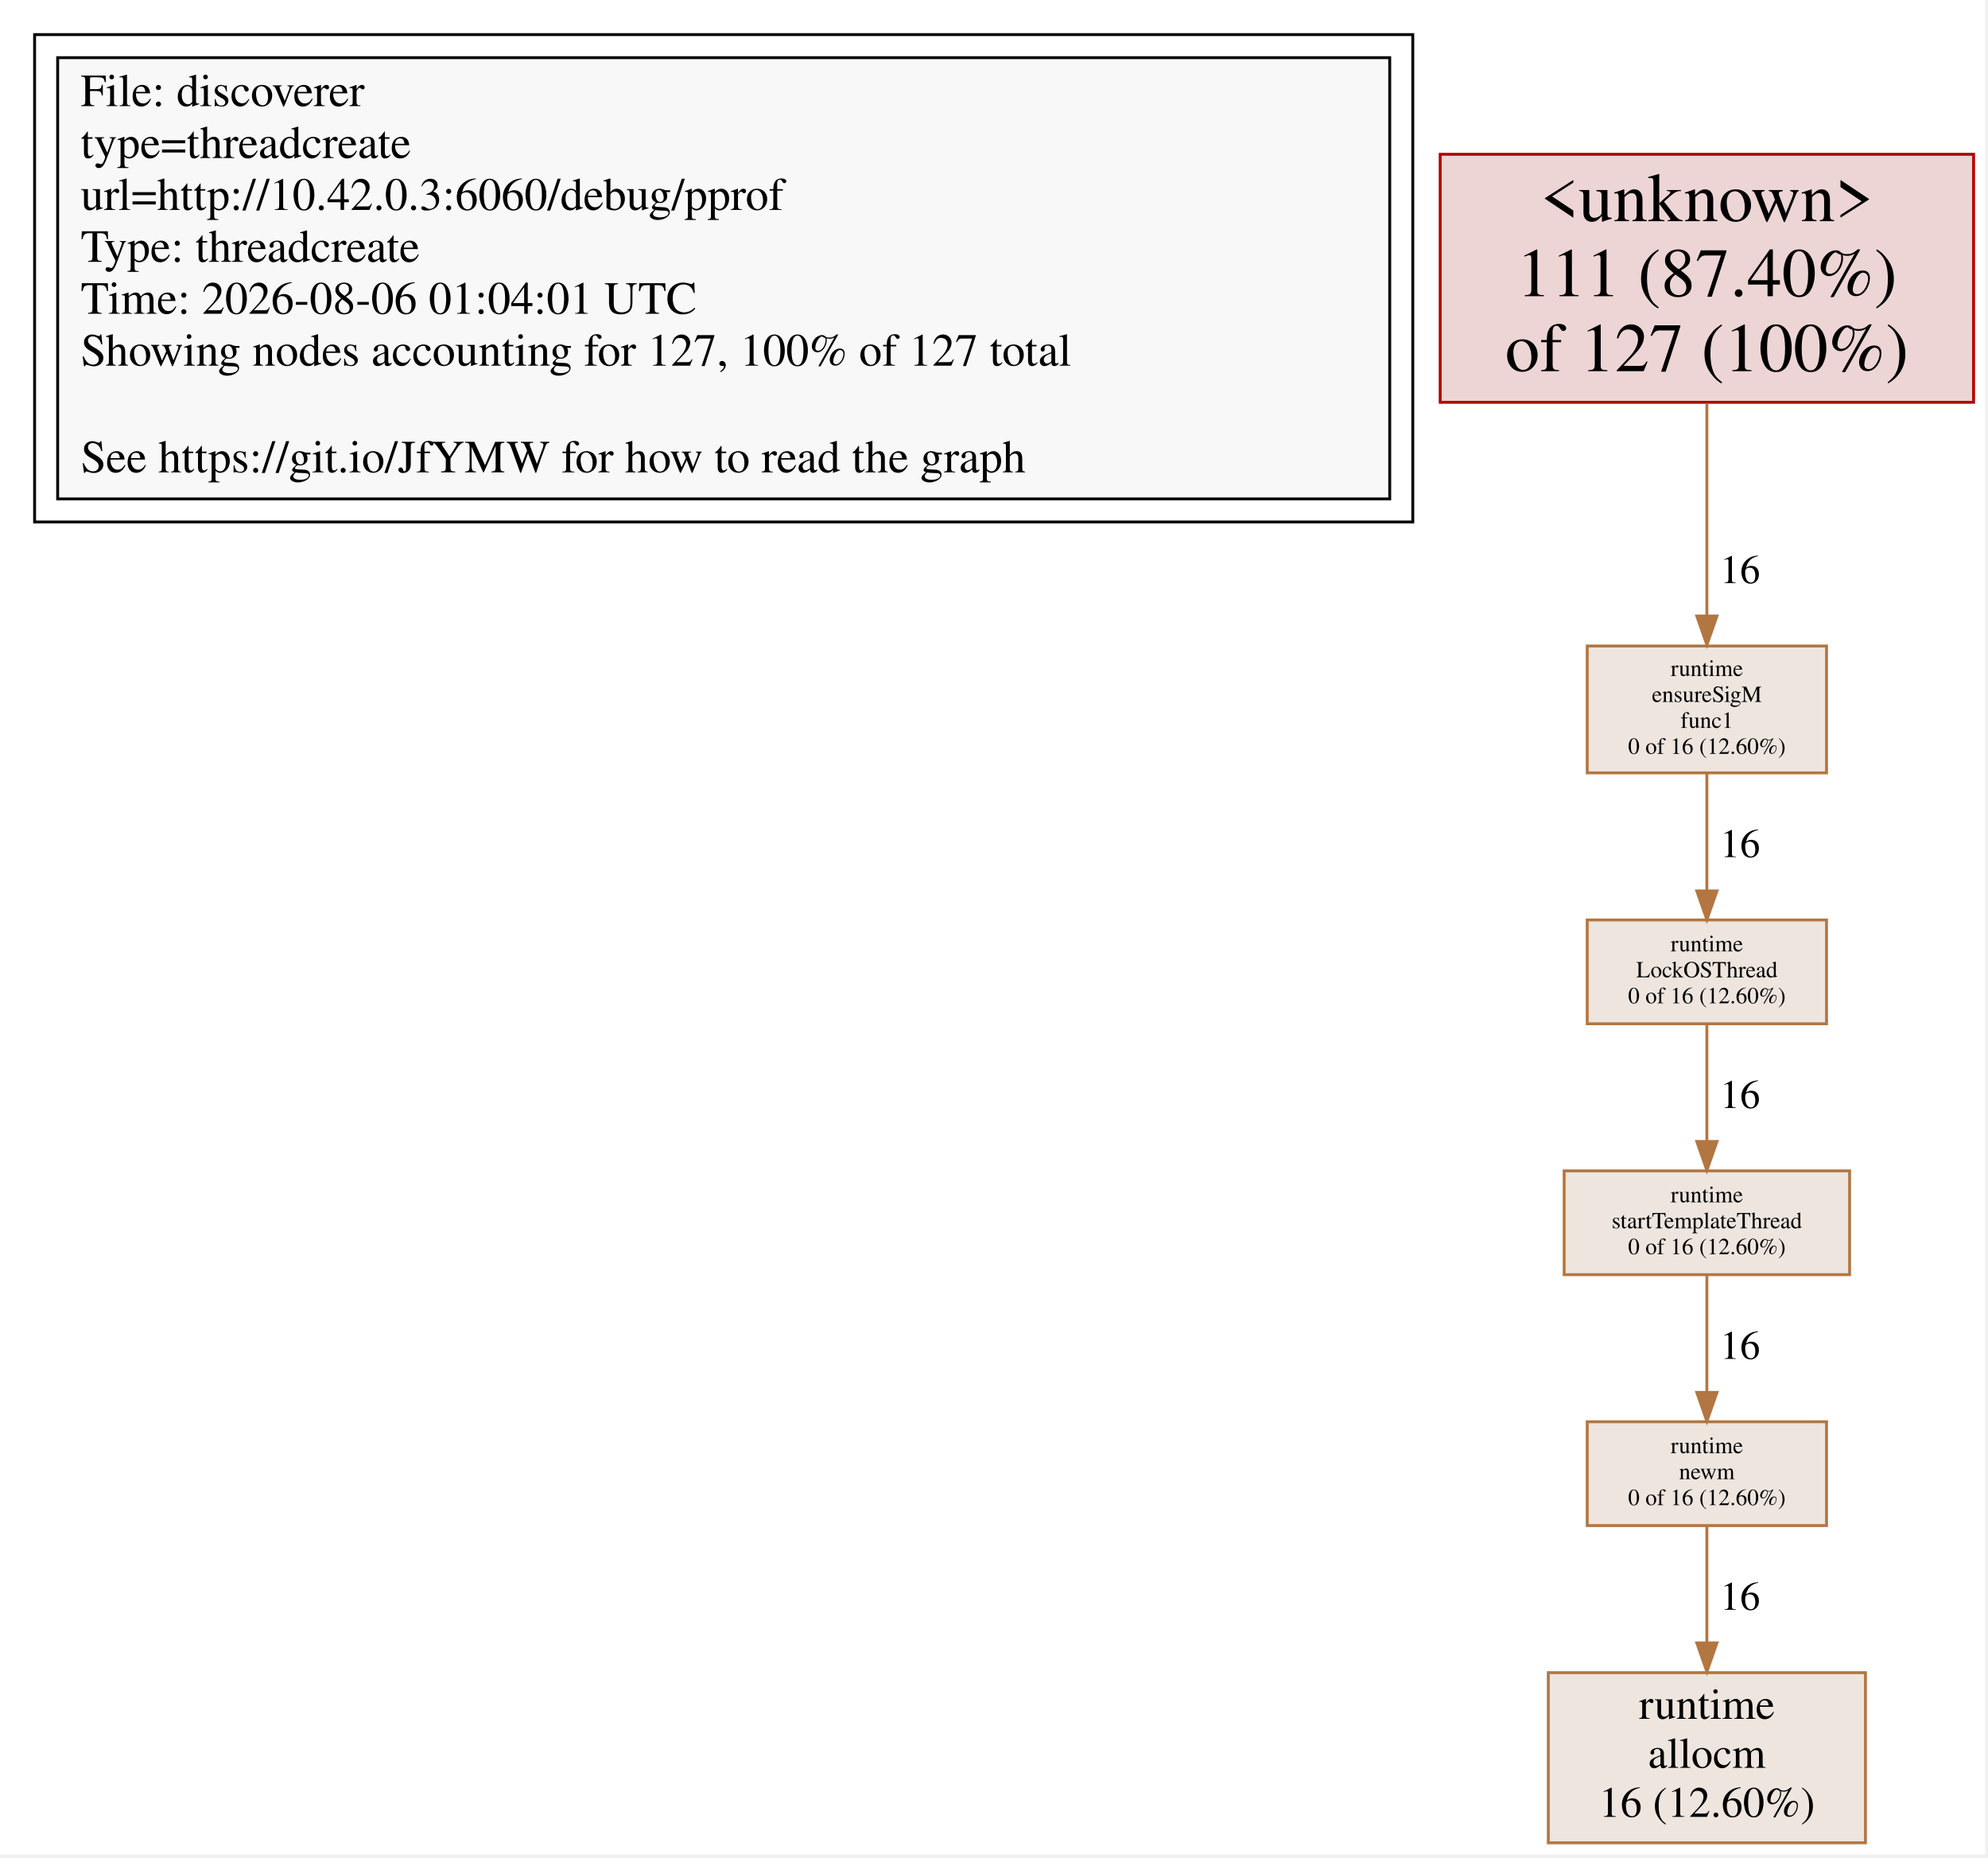
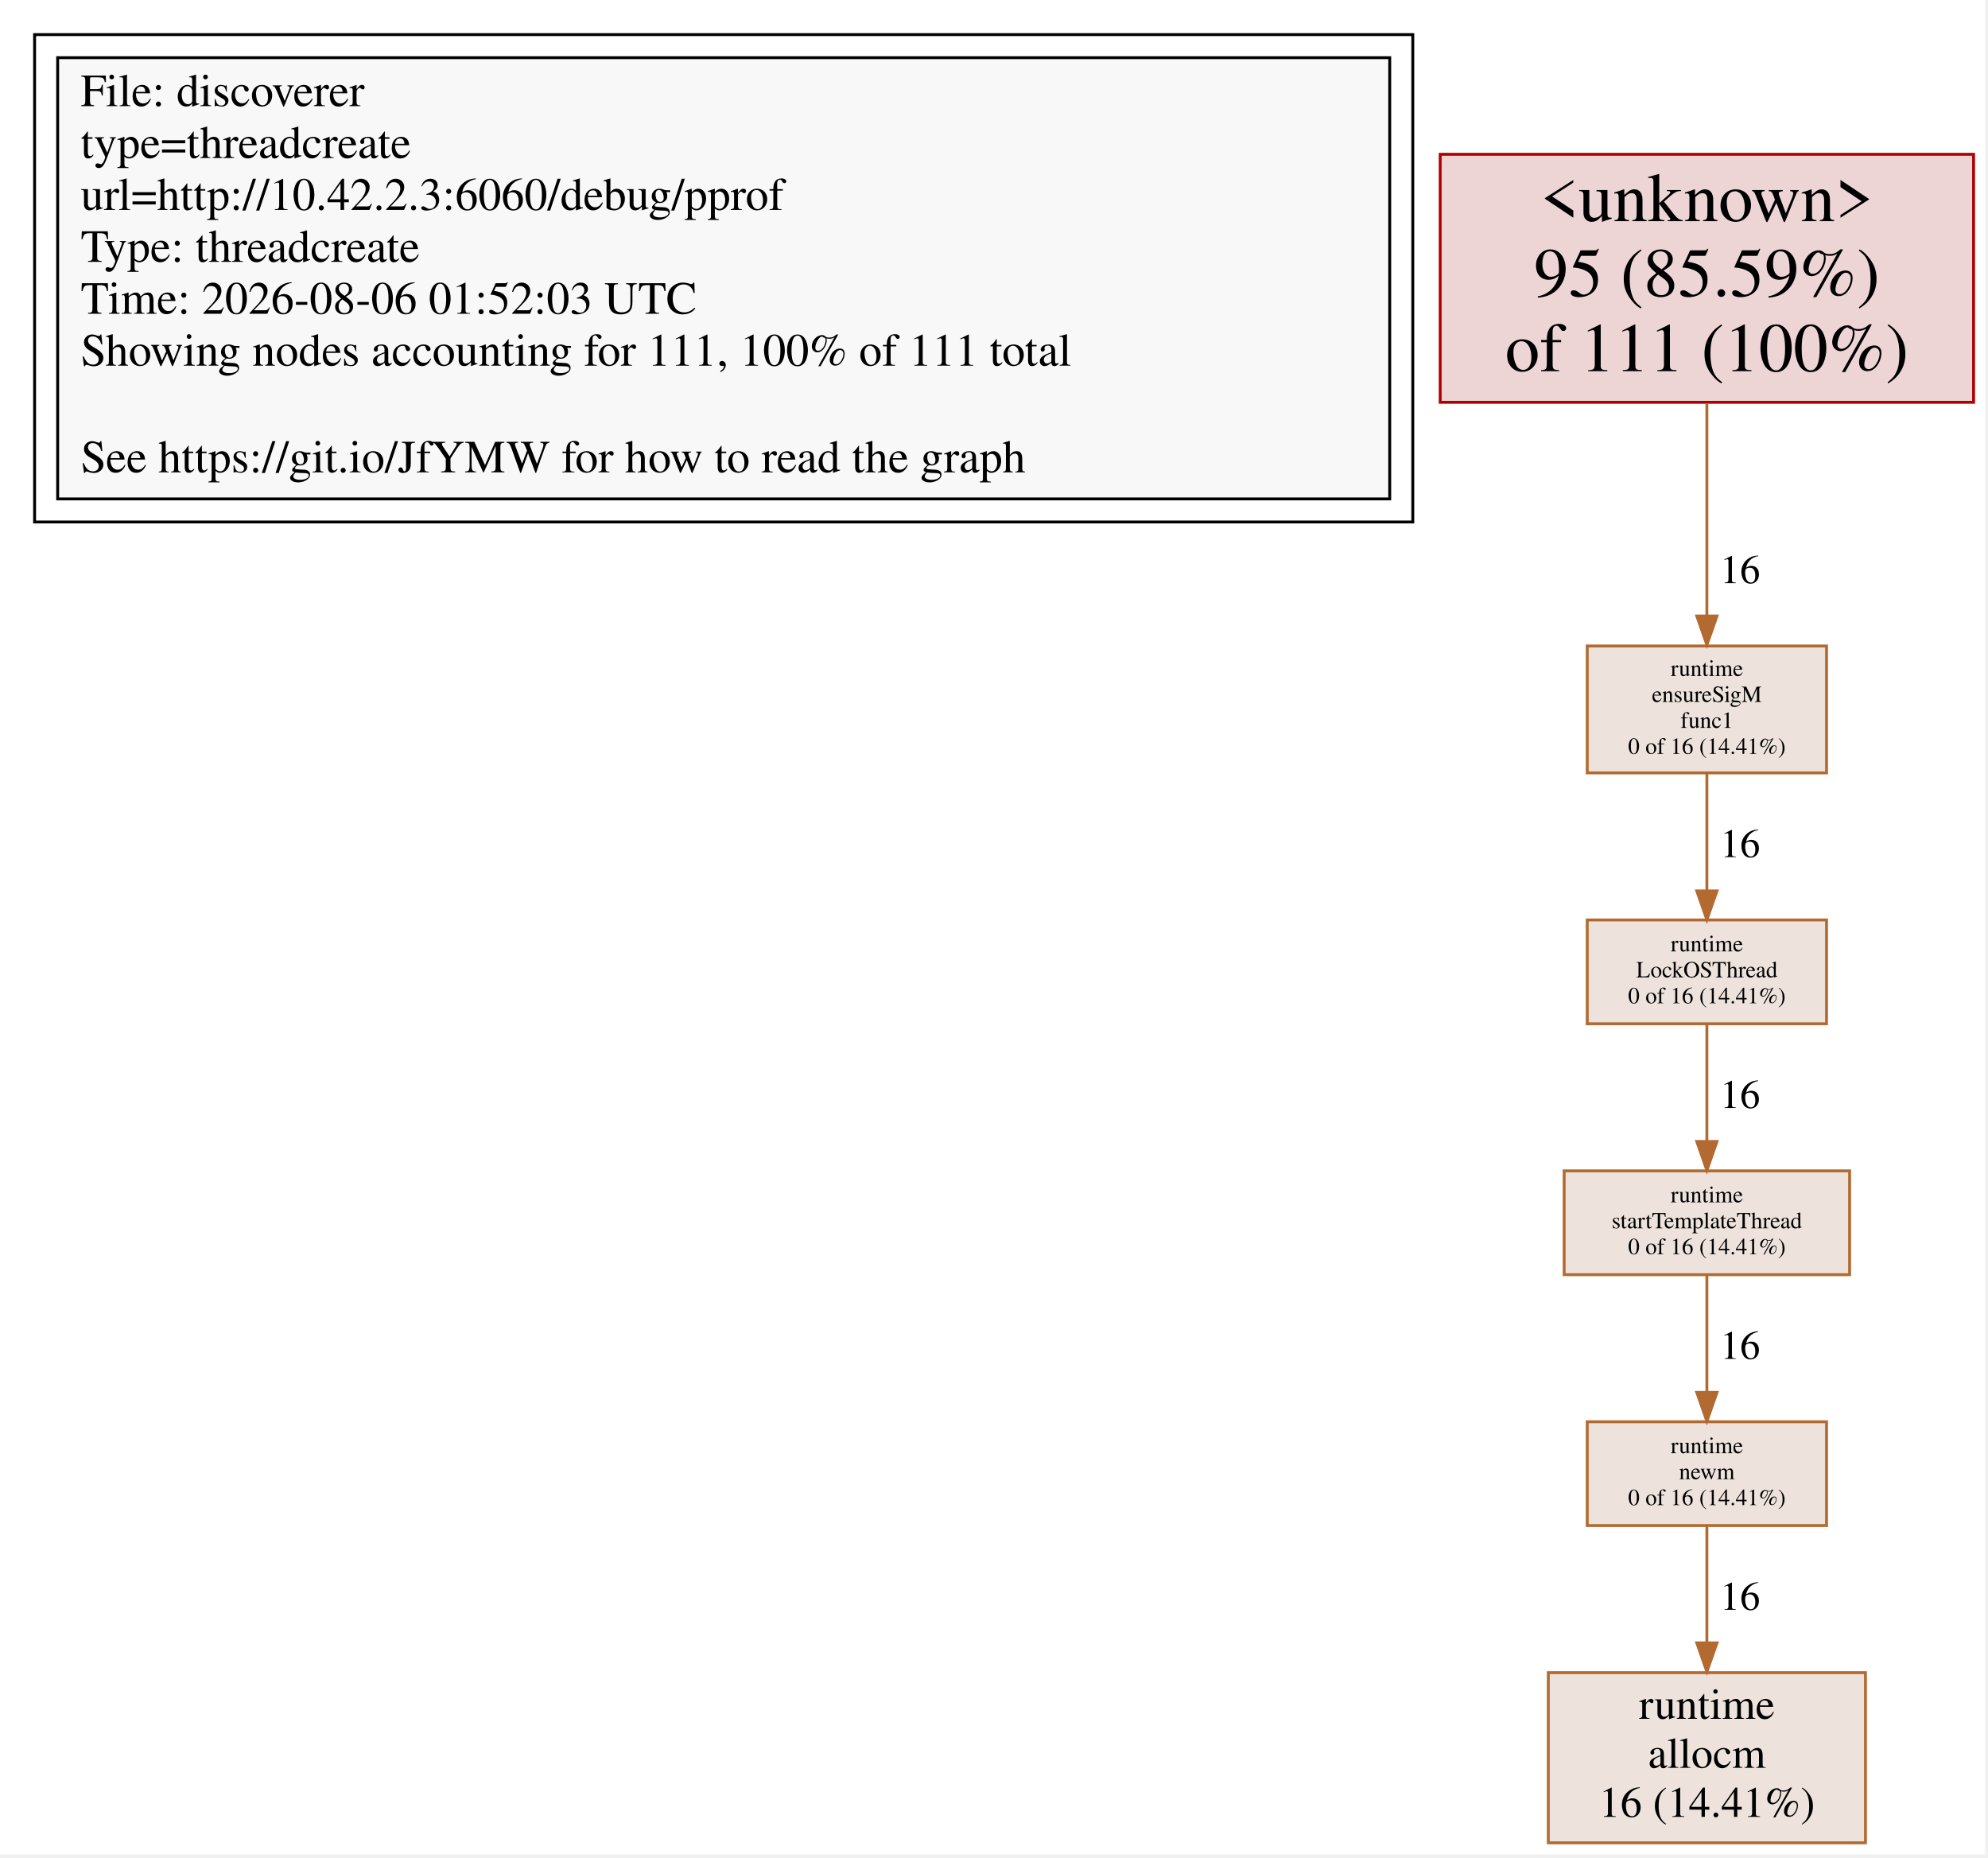
<svg xmlns="http://www.w3.org/2000/svg" xmlns:xlink="http://www.w3.org/1999/xlink" width="100%" height="100%">
  <g id="viewport" transform="scale(0.5,0.5) translate(0,0)">
    <g id="graph0" class="graph" transform="scale(1 1) rotate(0) translate(4 639)">
      <polygon fill="white" stroke="transparent" points="-4,4 -4,-639 684.5,-639 684.5,4 -4,4" />
      <g id="clust1" class="cluster">
        <polygon fill="none" stroke="black" points="8,-458 8,-627 486,-627 486,-458 8,-458" />
      </g>
      <g id="node1" class="node">
        <g id="a_node1">
          <a xlink:title="discoverer">
            <polygon fill="#f8f8f8" stroke="black" points="478,-619 16,-619 16,-466 478,-466 478,-619" />
            <text text-anchor="start" x="24" y="-602.2" font-family="Times,serif" font-size="16.00">File: discoverer</text>
            <text text-anchor="start" x="24" y="-584.2" font-family="Times,serif" font-size="16.00">type=threadcreate</text>
-             <text text-anchor="start" x="24" y="-566.2" font-family="Times,serif" font-size="16.00">url=http://10.42.0.3:6060/debug/pprof</text>
+             <text text-anchor="start" x="24" y="-566.2" font-family="Times,serif" font-size="16.00">url=http://10.42.2.3:6060/debug/pprof</text>
            <text text-anchor="start" x="24" y="-548.2" font-family="Times,serif" font-size="16.00">Type: threadcreate</text>
-             <text text-anchor="start" x="24" y="-530.2" font-family="Times,serif" font-size="16.00">Time: 2026-08-06 01:04:01 UTC</text>
-             <text text-anchor="start" x="24" y="-512.2" font-family="Times,serif" font-size="16.00">Showing nodes accounting for 127, 100% of 127 total</text>
+             <text text-anchor="start" x="24" y="-530.2" font-family="Times,serif" font-size="16.00">Time: 2026-08-06 01:52:03 UTC</text>
+             <text text-anchor="start" x="24" y="-512.2" font-family="Times,serif" font-size="16.00">Showing nodes accounting for 111, 100% of 111 total</text>
            <text text-anchor="start" x="24" y="-475.2" font-family="Times,serif" font-size="16.00">See https://git.io/JfYMW for how to read the graph</text>
          </a>
        </g>
      </g>
      <g id="node1" class="node">
        <g id="a_node1">
-           <a xlink:title="&lt;unknown&gt; (127)">
+           <a xlink:title="&lt;unknown&gt; (111)">
            <polygon fill="#edd5d5" stroke="#b20000" points="680.5,-585.5 495.5,-585.5 495.5,-499.5 680.5,-499.5 680.5,-585.5" />
            <text text-anchor="middle" x="588" y="-562.3" font-family="Times,serif" font-size="24.00">&lt;unknown&gt;</text>
-             <text text-anchor="middle" x="588" y="-536.3" font-family="Times,serif" font-size="24.00">111 (87.40%)</text>
-             <text text-anchor="middle" x="588" y="-510.3" font-family="Times,serif" font-size="24.00">of 127 (100%)</text>
+             <text text-anchor="middle" x="588" y="-536.3" font-family="Times,serif" font-size="24.00">95 (85.59%)</text>
+             <text text-anchor="middle" x="588" y="-510.3" font-family="Times,serif" font-size="24.00">of 111 (100%)</text>
          </a>
        </g>
      </g>
      <g id="node4" class="node">
        <g id="a_node4">
          <a xlink:title="runtime.ensureSigM.func1 (16)">
-             <polygon fill="#ede5de" stroke="#b27642" points="629.5,-415 546.5,-415 546.5,-371 629.5,-371 629.5,-415" />
+             <polygon fill="#ede3dc" stroke="#b26a31" points="629.5,-415 546.5,-415 546.5,-371 629.5,-371 629.5,-415" />
            <text text-anchor="middle" x="588" y="-404.6" font-family="Times,serif" font-size="8.00">runtime</text>
            <text text-anchor="middle" x="588" y="-395.6" font-family="Times,serif" font-size="8.00">ensureSigM</text>
            <text text-anchor="middle" x="588" y="-386.6" font-family="Times,serif" font-size="8.00">func1</text>
-             <text text-anchor="middle" x="588" y="-377.6" font-family="Times,serif" font-size="8.00">0 of 16 (12.60%)</text>
+             <text text-anchor="middle" x="588" y="-377.6" font-family="Times,serif" font-size="8.00">0 of 16 (14.41%)</text>
          </a>
        </g>
      </g>
      <g id="edge1" class="edge">
        <g id="a_edge1">
          <a xlink:title="&lt;unknown&gt; -&gt; runtime.ensureSigM.func1 (16)">
-             <path fill="none" stroke="#b27642" d="M588,-499.23C588,-475.78 588,-447.11 588,-425.61" />
-             <polygon fill="#b27642" stroke="#b27642" points="591.5,-425.39 588,-415.39 584.5,-425.39 591.5,-425.39" />
+             <path fill="none" stroke="#b26a31" d="M588,-499.23C588,-475.78 588,-447.11 588,-425.61" />
+             <polygon fill="#b26a31" stroke="#b26a31" points="591.5,-425.39 588,-415.39 584.5,-425.39 591.5,-425.39" />
          </a>
        </g>
        <g id="a_edge1-label">
          <a xlink:title="&lt;unknown&gt; -&gt; runtime.ensureSigM.func1 (16)">
            <text text-anchor="middle" x="599.5" y="-436.8" font-family="Times,serif" font-size="14.00"> 16</text>
          </a>
        </g>
      </g>
      <g id="node2" class="node">
        <g id="a_node2">
          <a xlink:title="runtime.allocm (16)">
-             <polygon fill="#ede5de" stroke="#b27642" points="643,-59 533,-59 533,0 643,0 643,-59" />
+             <polygon fill="#ede3dc" stroke="#b26a31" points="643,-59 533,-59 533,0 643,0 643,-59" />
            <text text-anchor="middle" x="588" y="-43" font-family="Times,serif" font-size="15.00">runtime</text>
            <text text-anchor="middle" x="588" y="-26" font-family="Times,serif" font-size="15.00">allocm</text>
-             <text text-anchor="middle" x="588" y="-9" font-family="Times,serif" font-size="15.00">16 (12.60%)</text>
+             <text text-anchor="middle" x="588" y="-9" font-family="Times,serif" font-size="15.00">16 (14.41%)</text>
          </a>
        </g>
      </g>
      <g id="node3" class="node">
        <g id="a_node3">
          <a xlink:title="runtime.LockOSThread (16)">
-             <polygon fill="#ede5de" stroke="#b27642" points="629.5,-320 546.5,-320 546.5,-284 629.5,-284 629.5,-320" />
+             <polygon fill="#ede3dc" stroke="#b26a31" points="629.5,-320 546.5,-320 546.5,-284 629.5,-284 629.5,-320" />
            <text text-anchor="middle" x="588" y="-309.1" font-family="Times,serif" font-size="8.00">runtime</text>
            <text text-anchor="middle" x="588" y="-300.1" font-family="Times,serif" font-size="8.00">LockOSThread</text>
-             <text text-anchor="middle" x="588" y="-291.1" font-family="Times,serif" font-size="8.00">0 of 16 (12.60%)</text>
+             <text text-anchor="middle" x="588" y="-291.1" font-family="Times,serif" font-size="8.00">0 of 16 (14.41%)</text>
          </a>
        </g>
      </g>
      <g id="node6" class="node">
        <g id="a_node6">
          <a xlink:title="runtime.startTemplateThread (16)">
-             <polygon fill="#ede5de" stroke="#b27642" points="637.5,-233 538.5,-233 538.5,-197 637.5,-197 637.5,-233" />
+             <polygon fill="#ede3dc" stroke="#b26a31" points="637.5,-233 538.5,-233 538.5,-197 637.5,-197 637.5,-233" />
            <text text-anchor="middle" x="588" y="-222.1" font-family="Times,serif" font-size="8.00">runtime</text>
            <text text-anchor="middle" x="588" y="-213.1" font-family="Times,serif" font-size="8.00">startTemplateThread</text>
-             <text text-anchor="middle" x="588" y="-204.1" font-family="Times,serif" font-size="8.00">0 of 16 (12.60%)</text>
+             <text text-anchor="middle" x="588" y="-204.1" font-family="Times,serif" font-size="8.00">0 of 16 (14.41%)</text>
          </a>
        </g>
      </g>
      <g id="edge2" class="edge">
        <g id="a_edge2">
          <a xlink:title="runtime.LockOSThread -&gt; runtime.startTemplateThread (16)">
-             <path fill="none" stroke="#b27642" d="M588,-283.8C588,-272.16 588,-256.55 588,-243.24" />
-             <polygon fill="#b27642" stroke="#b27642" points="591.5,-243.18 588,-233.18 584.5,-243.18 591.5,-243.18" />
+             <path fill="none" stroke="#b26a31" d="M588,-283.8C588,-272.16 588,-256.55 588,-243.24" />
+             <polygon fill="#b26a31" stroke="#b26a31" points="591.5,-243.18 588,-233.18 584.5,-243.18 591.5,-243.18" />
          </a>
        </g>
        <g id="a_edge2-label">
          <a xlink:title="runtime.LockOSThread -&gt; runtime.startTemplateThread (16)">
            <text text-anchor="middle" x="599.5" y="-254.8" font-family="Times,serif" font-size="14.00"> 16</text>
          </a>
        </g>
      </g>
      <g id="edge3" class="edge">
        <g id="a_edge3">
          <a xlink:title="runtime.ensureSigM.func1 -&gt; runtime.LockOSThread (16)">
-             <path fill="none" stroke="#b27642" d="M588,-370.91C588,-358.78 588,-343.41 588,-330.36" />
-             <polygon fill="#b27642" stroke="#b27642" points="591.5,-330.07 588,-320.07 584.5,-330.07 591.5,-330.07" />
+             <path fill="none" stroke="#b26a31" d="M588,-370.91C588,-358.78 588,-343.41 588,-330.36" />
+             <polygon fill="#b26a31" stroke="#b26a31" points="591.5,-330.07 588,-320.07 584.5,-330.07 591.5,-330.07" />
          </a>
        </g>
        <g id="a_edge3-label">
          <a xlink:title="runtime.ensureSigM.func1 -&gt; runtime.LockOSThread (16)">
            <text text-anchor="middle" x="599.5" y="-341.8" font-family="Times,serif" font-size="14.00"> 16</text>
          </a>
        </g>
      </g>
      <g id="node5" class="node">
        <g id="a_node5">
          <a xlink:title="runtime.newm (16)">
-             <polygon fill="#ede5de" stroke="#b27642" points="629.5,-146 546.5,-146 546.5,-110 629.5,-110 629.5,-146" />
+             <polygon fill="#ede3dc" stroke="#b26a31" points="629.5,-146 546.5,-146 546.5,-110 629.5,-110 629.5,-146" />
            <text text-anchor="middle" x="588" y="-135.1" font-family="Times,serif" font-size="8.00">runtime</text>
            <text text-anchor="middle" x="588" y="-126.1" font-family="Times,serif" font-size="8.00">newm</text>
-             <text text-anchor="middle" x="588" y="-117.1" font-family="Times,serif" font-size="8.00">0 of 16 (12.60%)</text>
+             <text text-anchor="middle" x="588" y="-117.1" font-family="Times,serif" font-size="8.00">0 of 16 (14.41%)</text>
          </a>
        </g>
      </g>
      <g id="edge4" class="edge">
        <g id="a_edge4">
          <a xlink:title="runtime.newm -&gt; runtime.allocm (16)">
-             <path fill="none" stroke="#b27642" d="M588,-109.75C588,-98.6 588,-83.63 588,-69.7" />
-             <polygon fill="#b27642" stroke="#b27642" points="591.5,-69.33 588,-59.33 584.5,-69.33 591.5,-69.33" />
+             <path fill="none" stroke="#b26a31" d="M588,-109.75C588,-98.6 588,-83.63 588,-69.7" />
+             <polygon fill="#b26a31" stroke="#b26a31" points="591.5,-69.33 588,-59.33 584.5,-69.33 591.5,-69.33" />
          </a>
        </g>
        <g id="a_edge4-label">
          <a xlink:title="runtime.newm -&gt; runtime.allocm (16)">
            <text text-anchor="middle" x="599.5" y="-80.8" font-family="Times,serif" font-size="14.00"> 16</text>
          </a>
        </g>
      </g>
      <g id="edge5" class="edge">
        <g id="a_edge5">
          <a xlink:title="runtime.startTemplateThread -&gt; runtime.newm (16)">
-             <path fill="none" stroke="#b27642" d="M588,-196.8C588,-185.16 588,-169.55 588,-156.24" />
-             <polygon fill="#b27642" stroke="#b27642" points="591.5,-156.18 588,-146.18 584.5,-156.18 591.5,-156.18" />
+             <path fill="none" stroke="#b26a31" d="M588,-196.8C588,-185.16 588,-169.55 588,-156.24" />
+             <polygon fill="#b26a31" stroke="#b26a31" points="591.5,-156.18 588,-146.18 584.5,-156.18 591.5,-156.18" />
          </a>
        </g>
        <g id="a_edge5-label">
          <a xlink:title="runtime.startTemplateThread -&gt; runtime.newm (16)">
            <text text-anchor="middle" x="599.5" y="-167.8" font-family="Times,serif" font-size="14.00"> 16</text>
          </a>
        </g>
      </g>
    </g>
  </g>
</svg>
